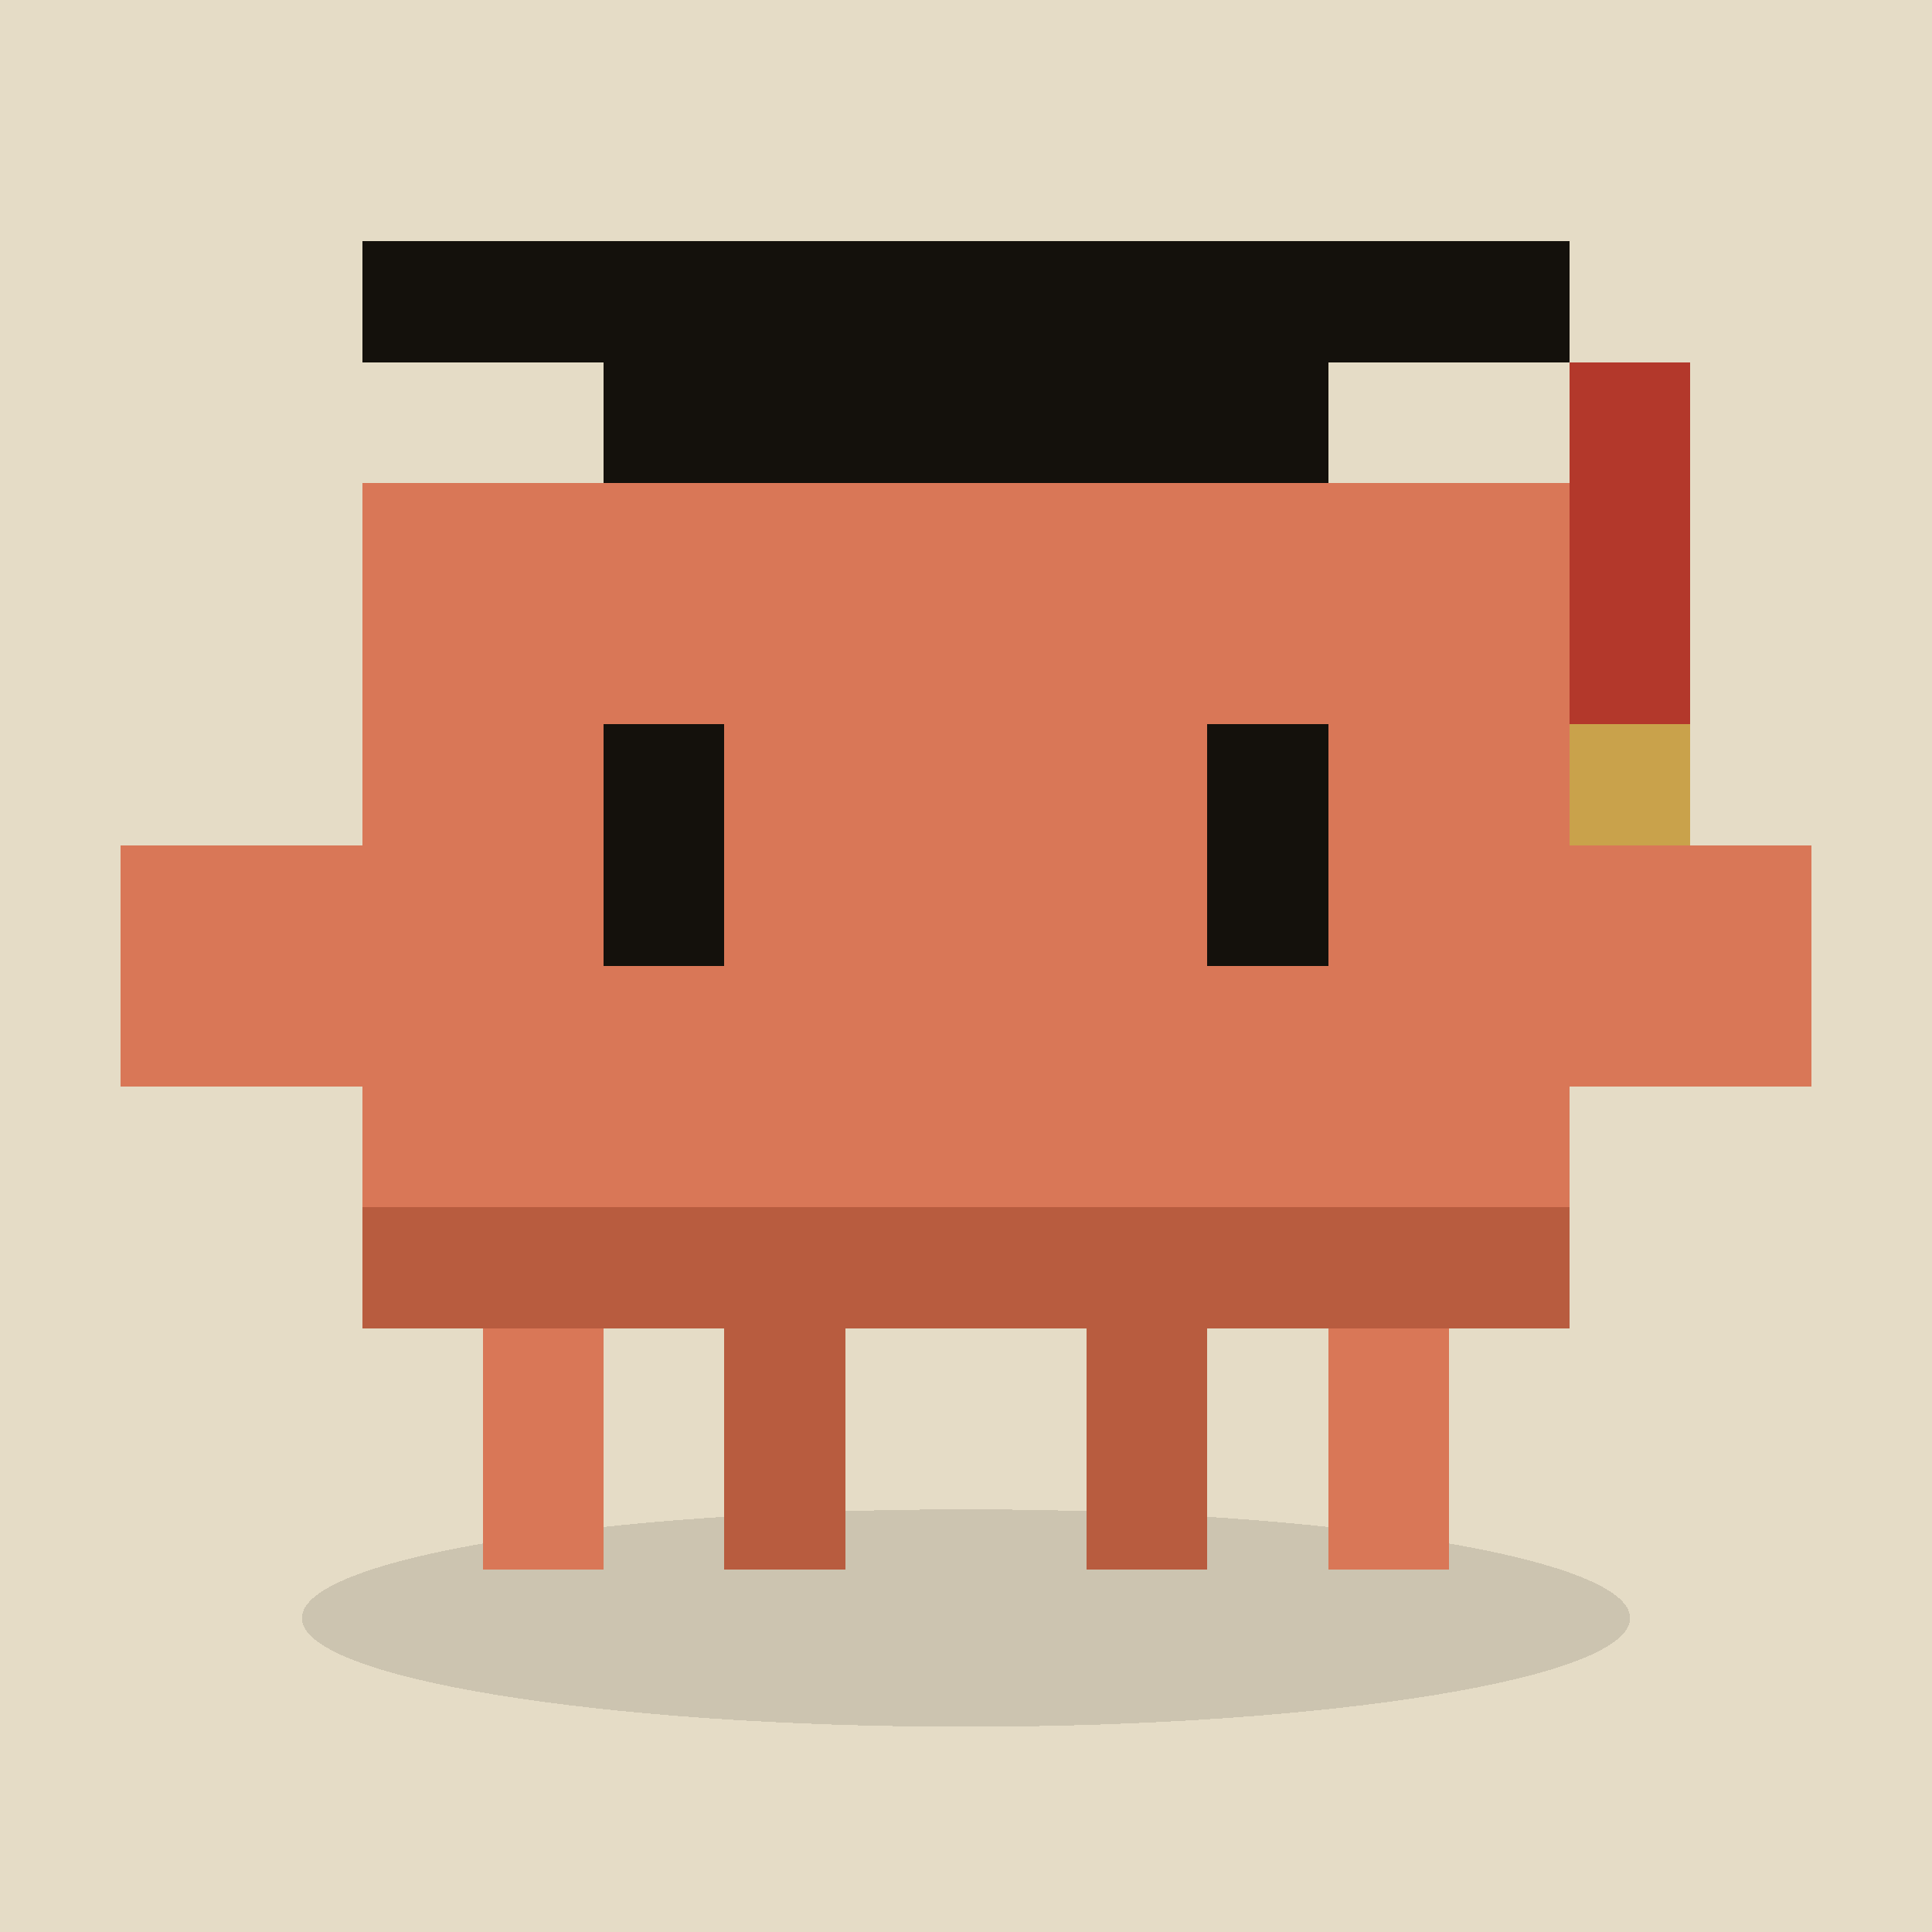
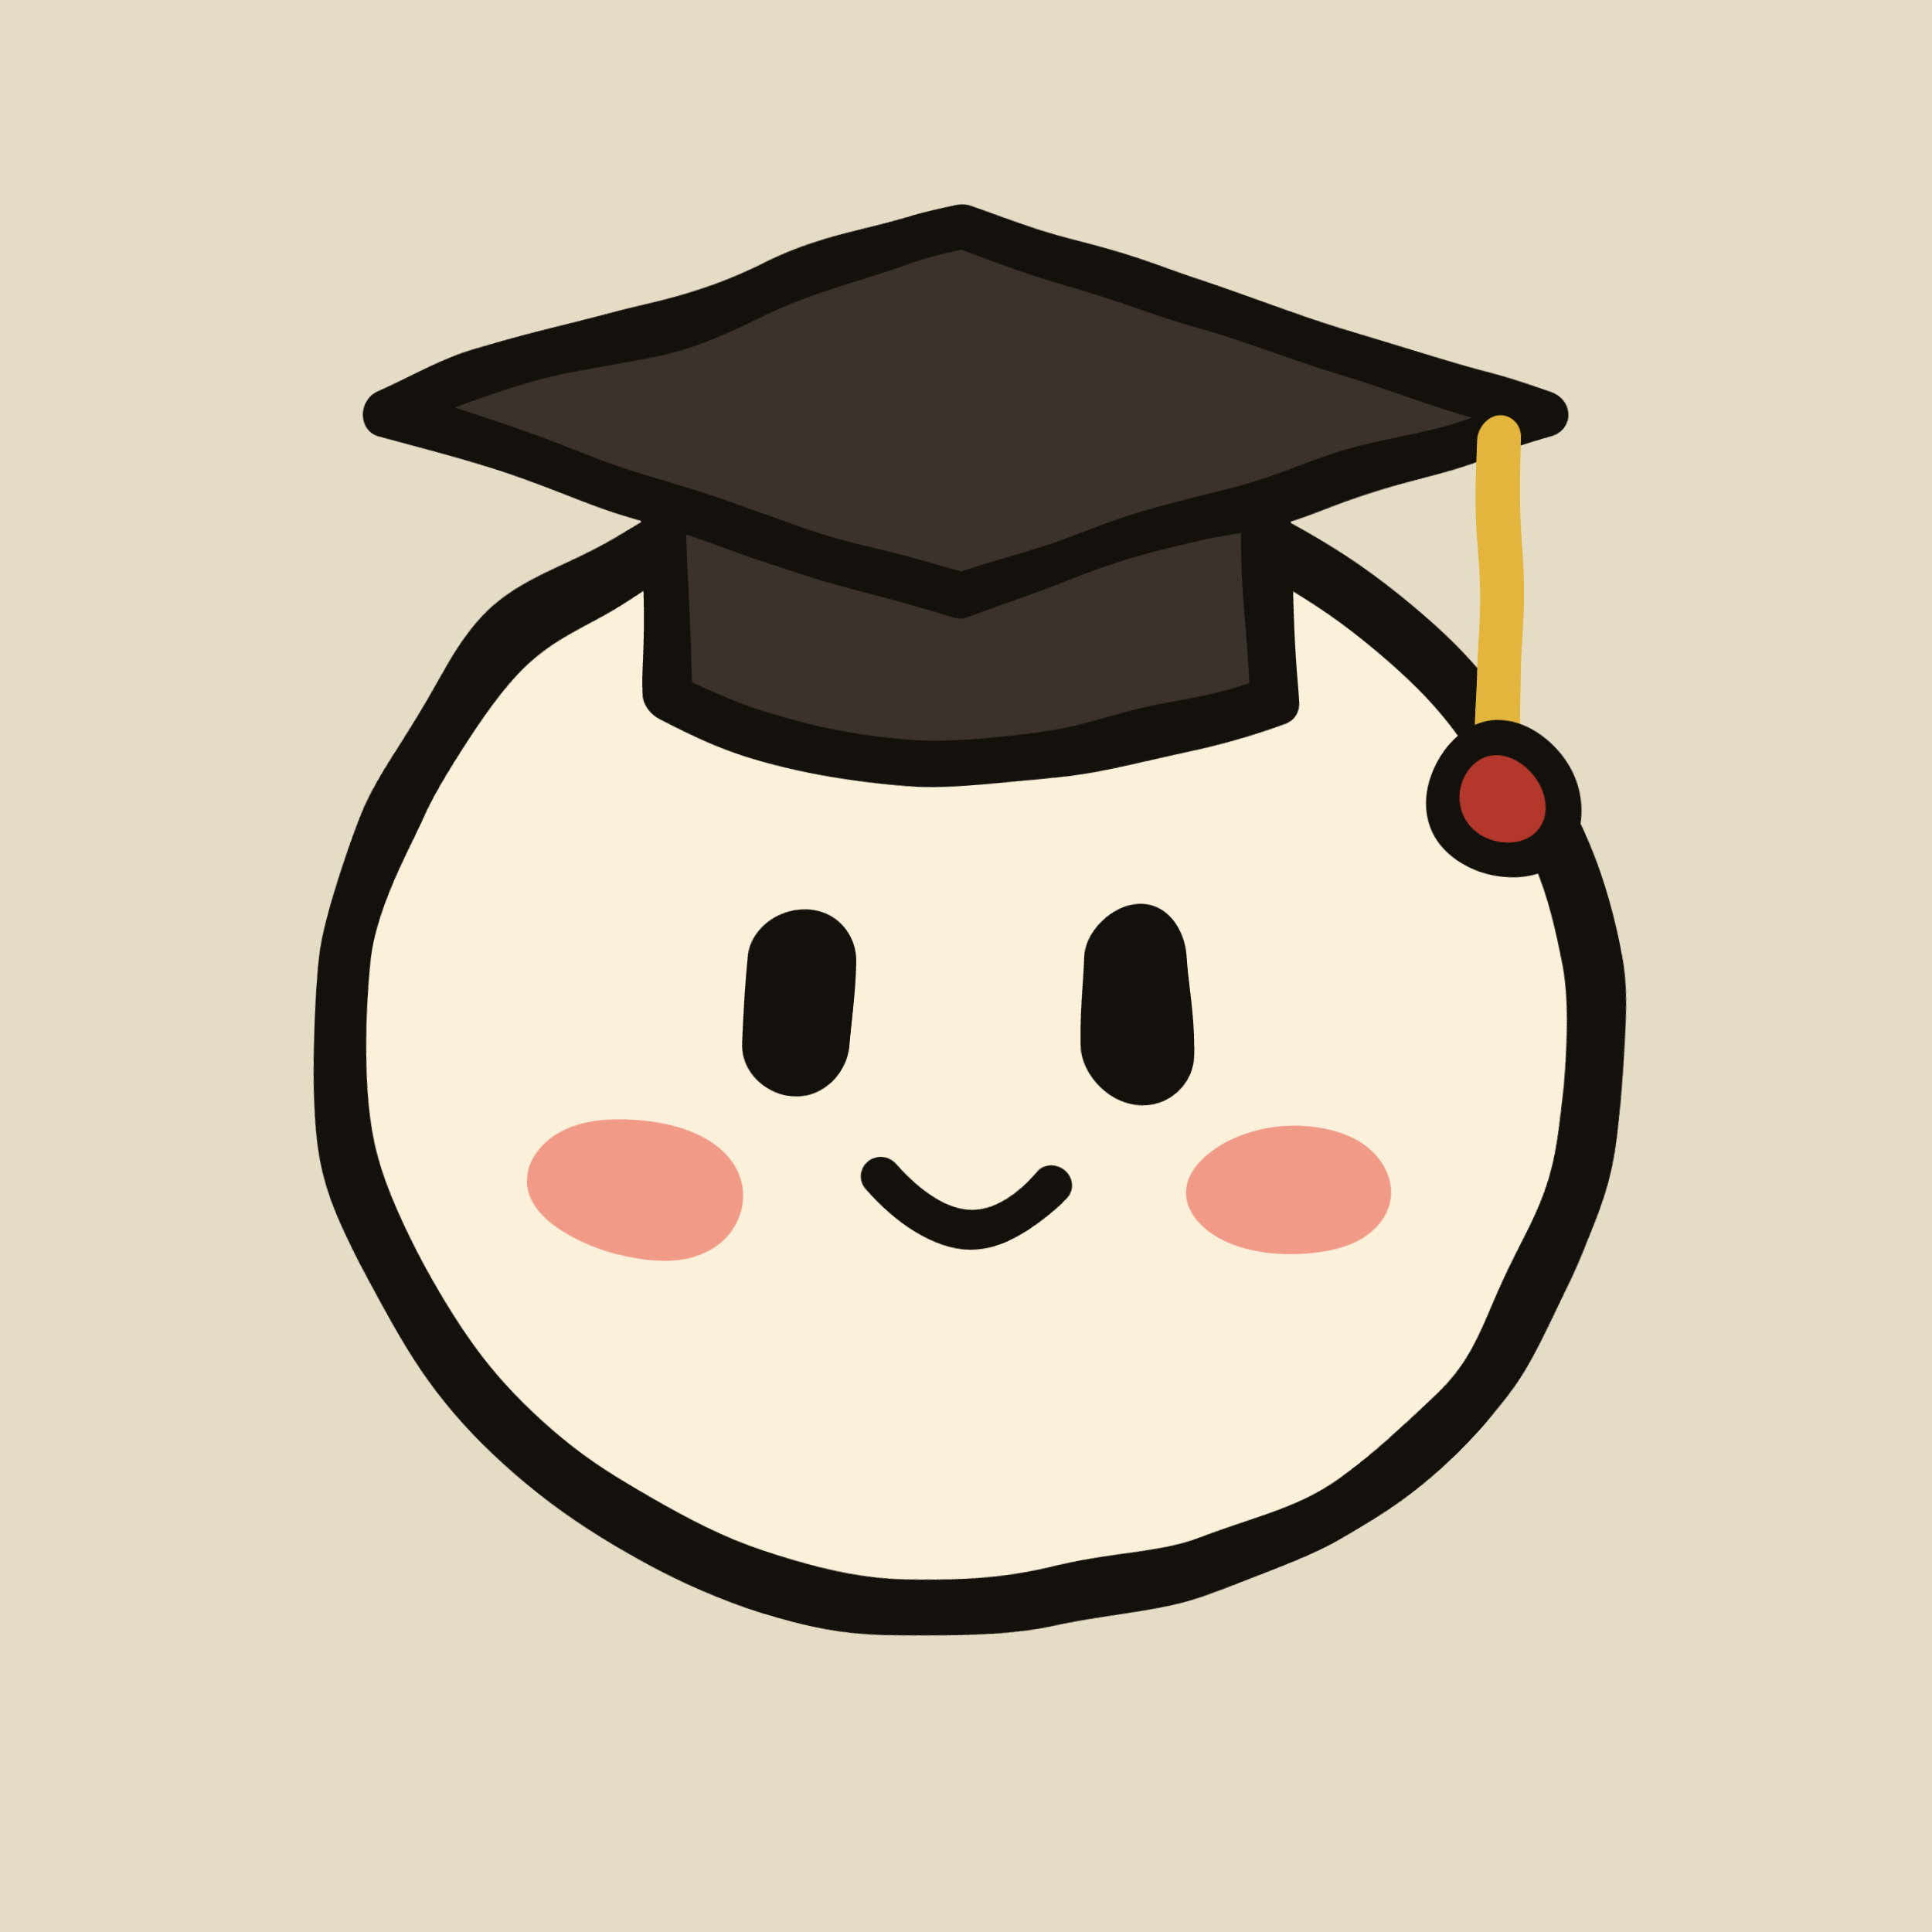
- <svg xmlns="http://www.w3.org/2000/svg" viewBox="0 0 16 16" width="128" height="128" shape-rendering="crispEdges" role="img" aria-label="Scholar">
-   <rect x="0" y="0" width="16" height="16" fill="#E5DCC6" />
-   <ellipse cx="8" cy="13.4" rx="5.5" ry="0.9" fill="#14110C" opacity="0.12" />
-   <rect x="3" y="4" width="10" height="7" fill="#D97757" />
-   <rect x="3" y="10" width="10" height="1" fill="#B85C3F" />
-   <rect x="1" y="7" width="2" height="2" fill="#D97757" />
-   <rect x="13" y="7" width="2" height="2" fill="#D97757" />
-   <rect x="4" y="11" width="1" height="2" fill="#D97757" />
-   <rect x="6" y="11" width="1" height="2" fill="#B85C3F" />
-   <rect x="9" y="11" width="1" height="2" fill="#B85C3F" />
-   <rect x="11" y="11" width="1" height="2" fill="#D97757" />
-   <rect x="5" y="6" width="1" height="2" fill="#14110C" />
-   <rect x="10" y="6" width="1" height="2" fill="#14110C" />
-   <rect x="3" y="2" width="10" height="1" fill="#14110C" />
-   <rect x="5" y="3" width="6" height="1" fill="#14110C" />
-   <rect x="13" y="3" width="1" height="3" fill="#B3382B" />
-   <rect x="13" y="6" width="1" height="1" fill="#C9A24B" />
+ <svg xmlns="http://www.w3.org/2000/svg" viewBox="0 0 160 160" width="128" height="128" role="img" aria-label="Scholar">
+   <defs>
+     <filter id="wob" x="-10%" y="-10%" width="120%" height="120%">
+       <feTurbulence type="fractalNoise" baseFrequency=".04" numOctaves="2" seed="5" result="n" />
+       <feDisplacementMap in="SourceGraphic" in2="n" scale="3.5" />
+     </filter>
+   </defs>
+   <rect width="160" height="160" fill="#E5DCC6" />
+   <g transform="translate(80 92) scale(.96) translate(-80 -88)">
+     <g filter="url(#wob)">
+       <ellipse cx="80" cy="82" rx="54" ry="49" fill="#FBF1DB" stroke="#14110C" stroke-width="5" stroke-linejoin="round" stroke-linecap="round" />
+       <rect x="61" y="70" width="9" height="17" rx="4.5" fill="#14110C" />
+       <rect x="90" y="70" width="9" height="17" rx="4.5" fill="#14110C" />
+       <ellipse cx="52" cy="95" rx="9" ry="5.5" fill="#F29A88" />
+       <ellipse cx="108" cy="95" rx="9" ry="5.5" fill="#F29A88" />
+       <path d="M73 94 Q80 102 87 94" fill="none" stroke="#14110C" stroke-width="3.4" stroke-linejoin="round" stroke-linecap="round" />
+       <path d="M54 36 v16 q26 11 52 0 v-16Z" fill="#3B332B" stroke="#14110C" stroke-width="4" stroke-linejoin="round" stroke-linecap="round" />
+       <path d="M80 12 L130 28 L80 44 L30 28Z" fill="#3B332B" stroke="#14110C" stroke-width="4" stroke-linejoin="round" stroke-linecap="round" />
+       <path d="M126 30 V58" fill="none" stroke="#E3B53C" stroke-width="4" stroke-linecap="round" />
+       <circle cx="126" cy="61" r="5" fill="#B3382B" stroke="#14110C" stroke-width="3" stroke-linejoin="round" stroke-linecap="round" />
+     </g>
+   </g>
</svg>
